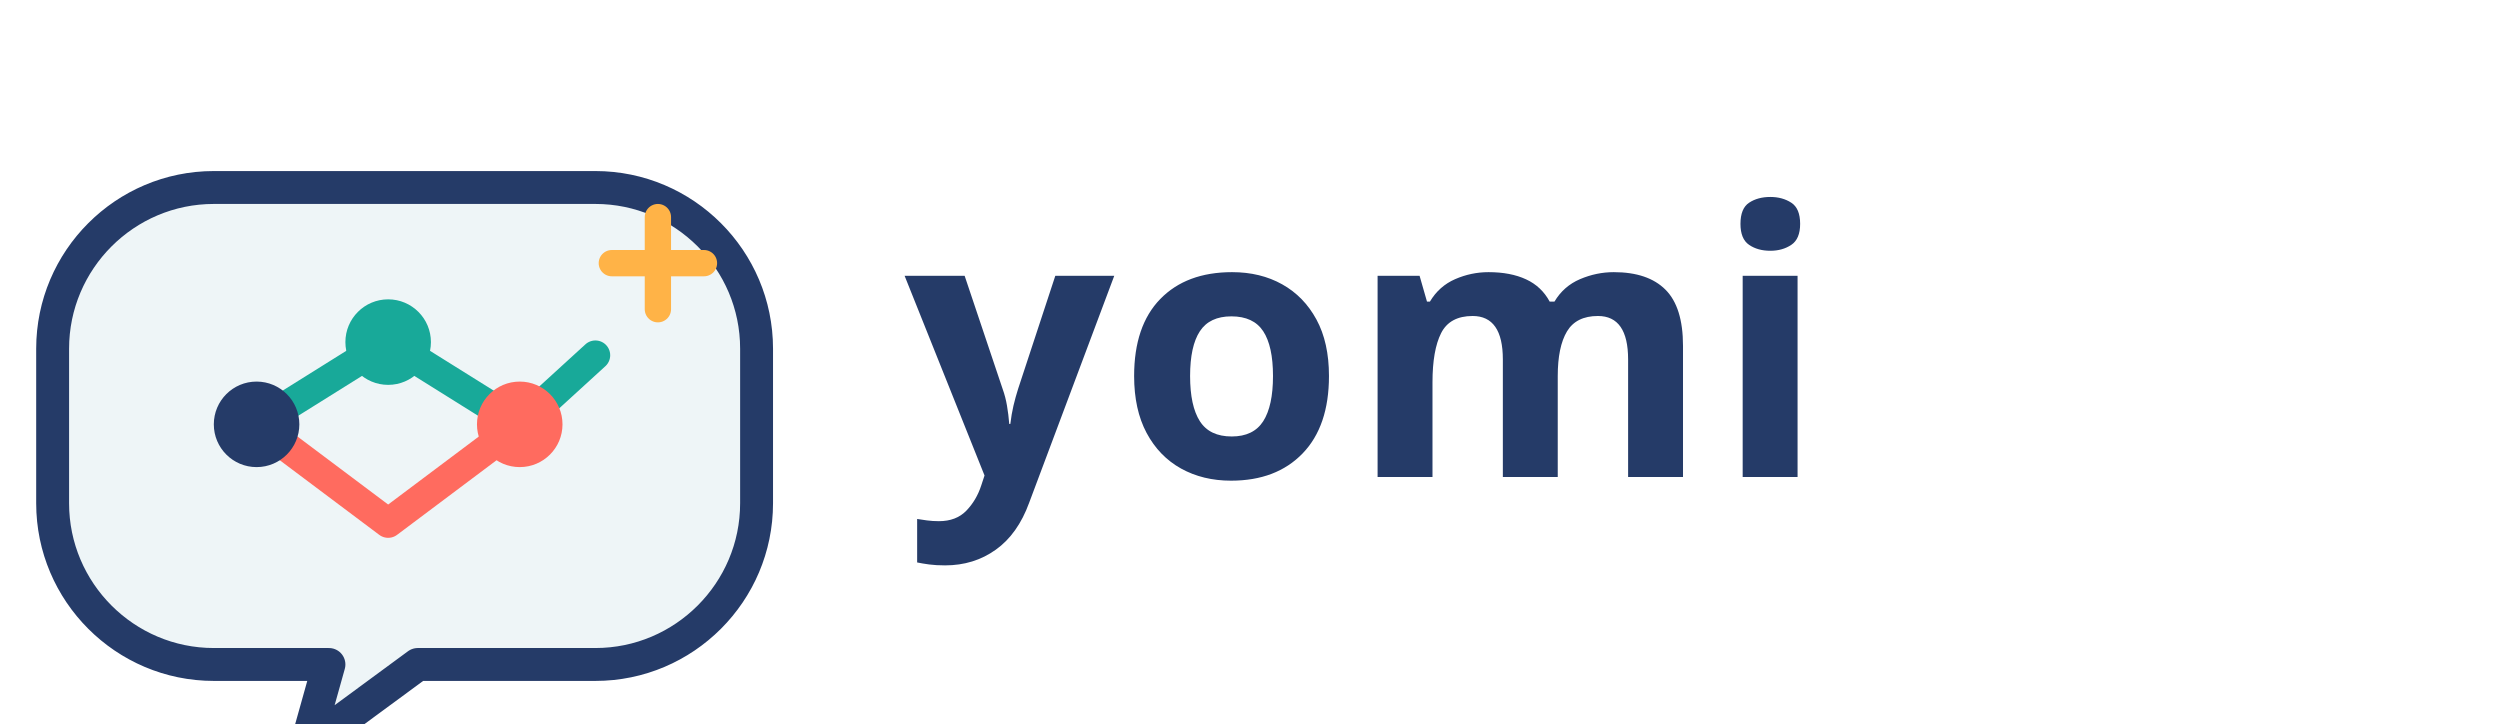
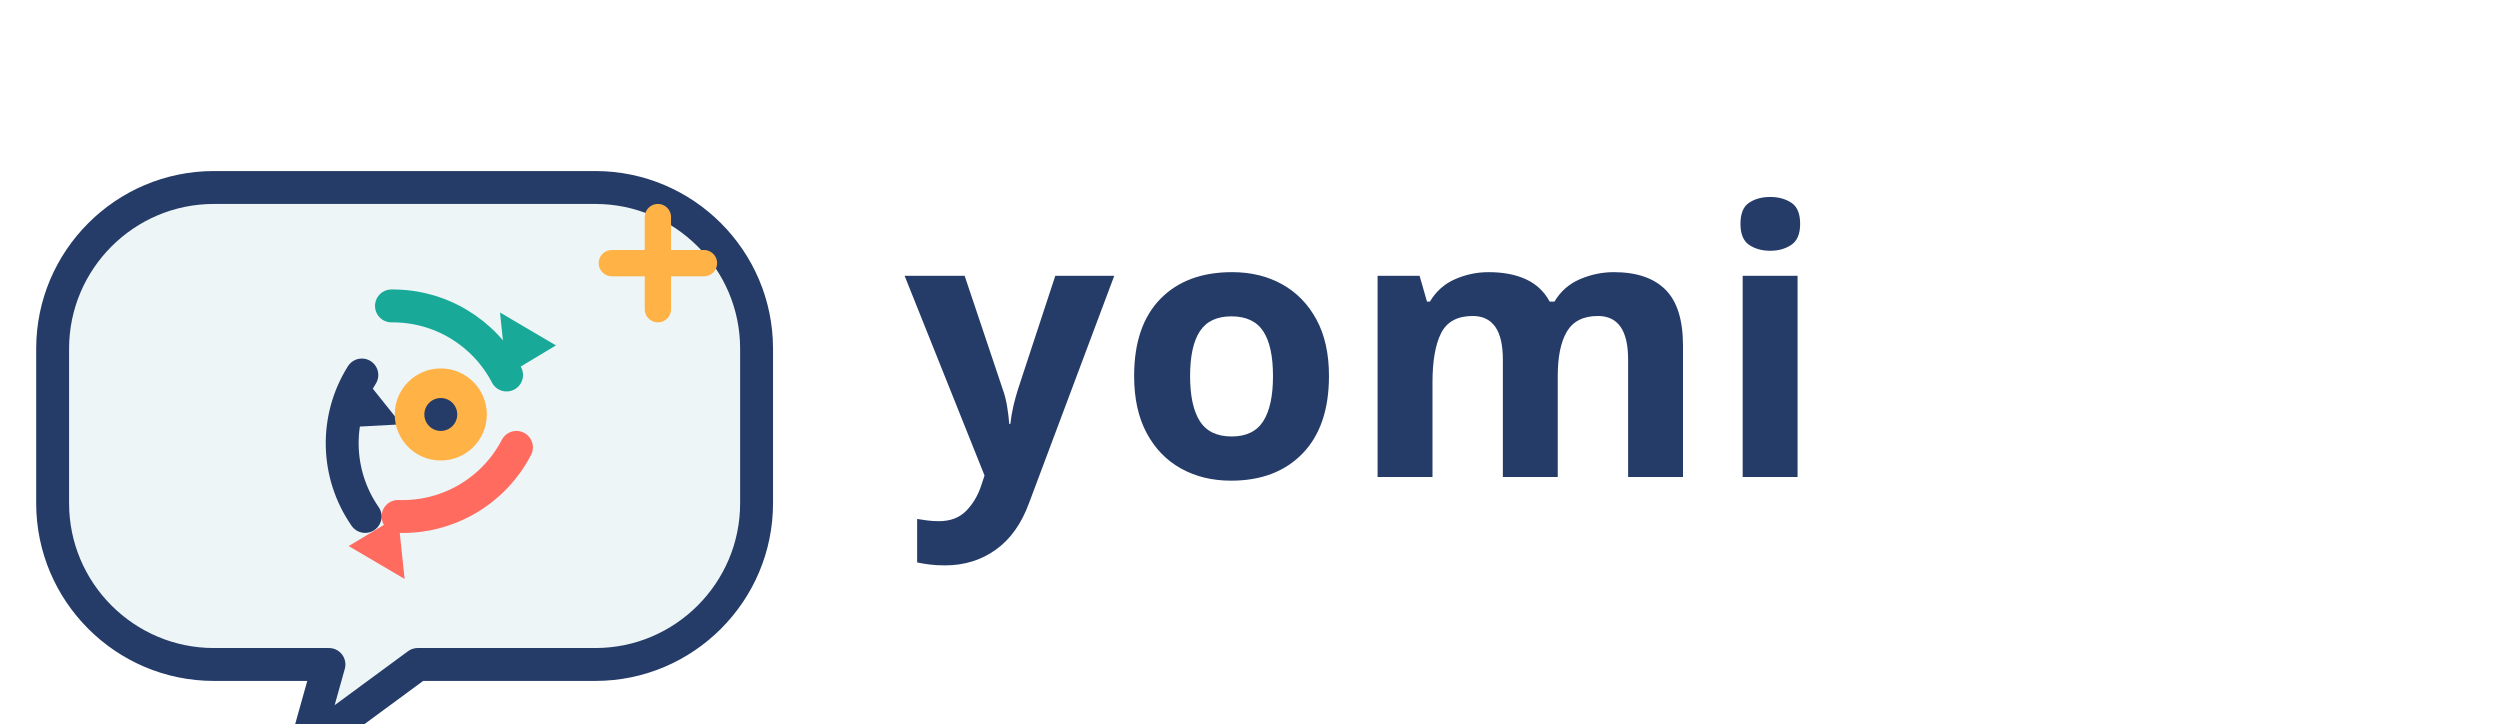
<svg xmlns="http://www.w3.org/2000/svg" viewBox="0 0 760 220" role="img" aria-labelledby="title desc">
  <g transform="translate(28 28)">
    <path d="M37 29h116c27 0 49 22 49 49v47c0 27-22 49-49 49H99l-34 25 7-25H37c-27 0-49-22-49-49V78c0-27 22-49 49-49Z" fill="#eef5f7" stroke="#253b68" stroke-width="10" stroke-linejoin="round" />
-     <path d="m50 101 40-25 40 25 23-21" fill="none" stroke="#18a999" stroke-width="9" stroke-linecap="round" stroke-linejoin="round" />
-     <path d="m50 101 40 30 40-30" fill="none" stroke="#ff6b5f" stroke-width="9" stroke-linecap="round" stroke-linejoin="round" />
-     <circle cx="50" cy="101" r="13" fill="#253b68" />
-     <circle cx="90" cy="76" r="13" fill="#18a999" />
-     <circle cx="130" cy="101" r="13" fill="#ff6b5f" />
+     <path d="M91 65a39 39 0 0 1 35 21" fill="none" stroke="#18a999" stroke-width="10" stroke-linecap="round" />
+     <path d="m126 86-2-19 17 10Z" fill="#18a999" />
+     <path d="M129 108a39 39 0 0 1-36 21" fill="none" stroke="#ff6b5f" stroke-width="10" stroke-linecap="round" />
+     <path d="m93 129 2 19-17-10Z" fill="#ff6b5f" />
+     <path d="M83 129a39 39 0 0 1-1-43" fill="none" stroke="#253b68" stroke-width="10" stroke-linecap="round" />
+     <path d="m82 86 12 15-19 1Z" fill="#253b68" />
+     <circle cx="106" cy="98" r="14" fill="#ffb347" />
+     <circle cx="106" cy="98" r="5" fill="#253b68" />
    <path d="M172 38v28M158 52h28" stroke="#ffb347" stroke-width="8" stroke-linecap="round" />
  </g>
  <text x="275" y="145" fill="#253b68" font-family="Nunito, Quicksand, Arial Rounded MT Bold, sans-serif" font-size="112" font-weight="700" letter-spacing="1">yomi</text>
</svg>
